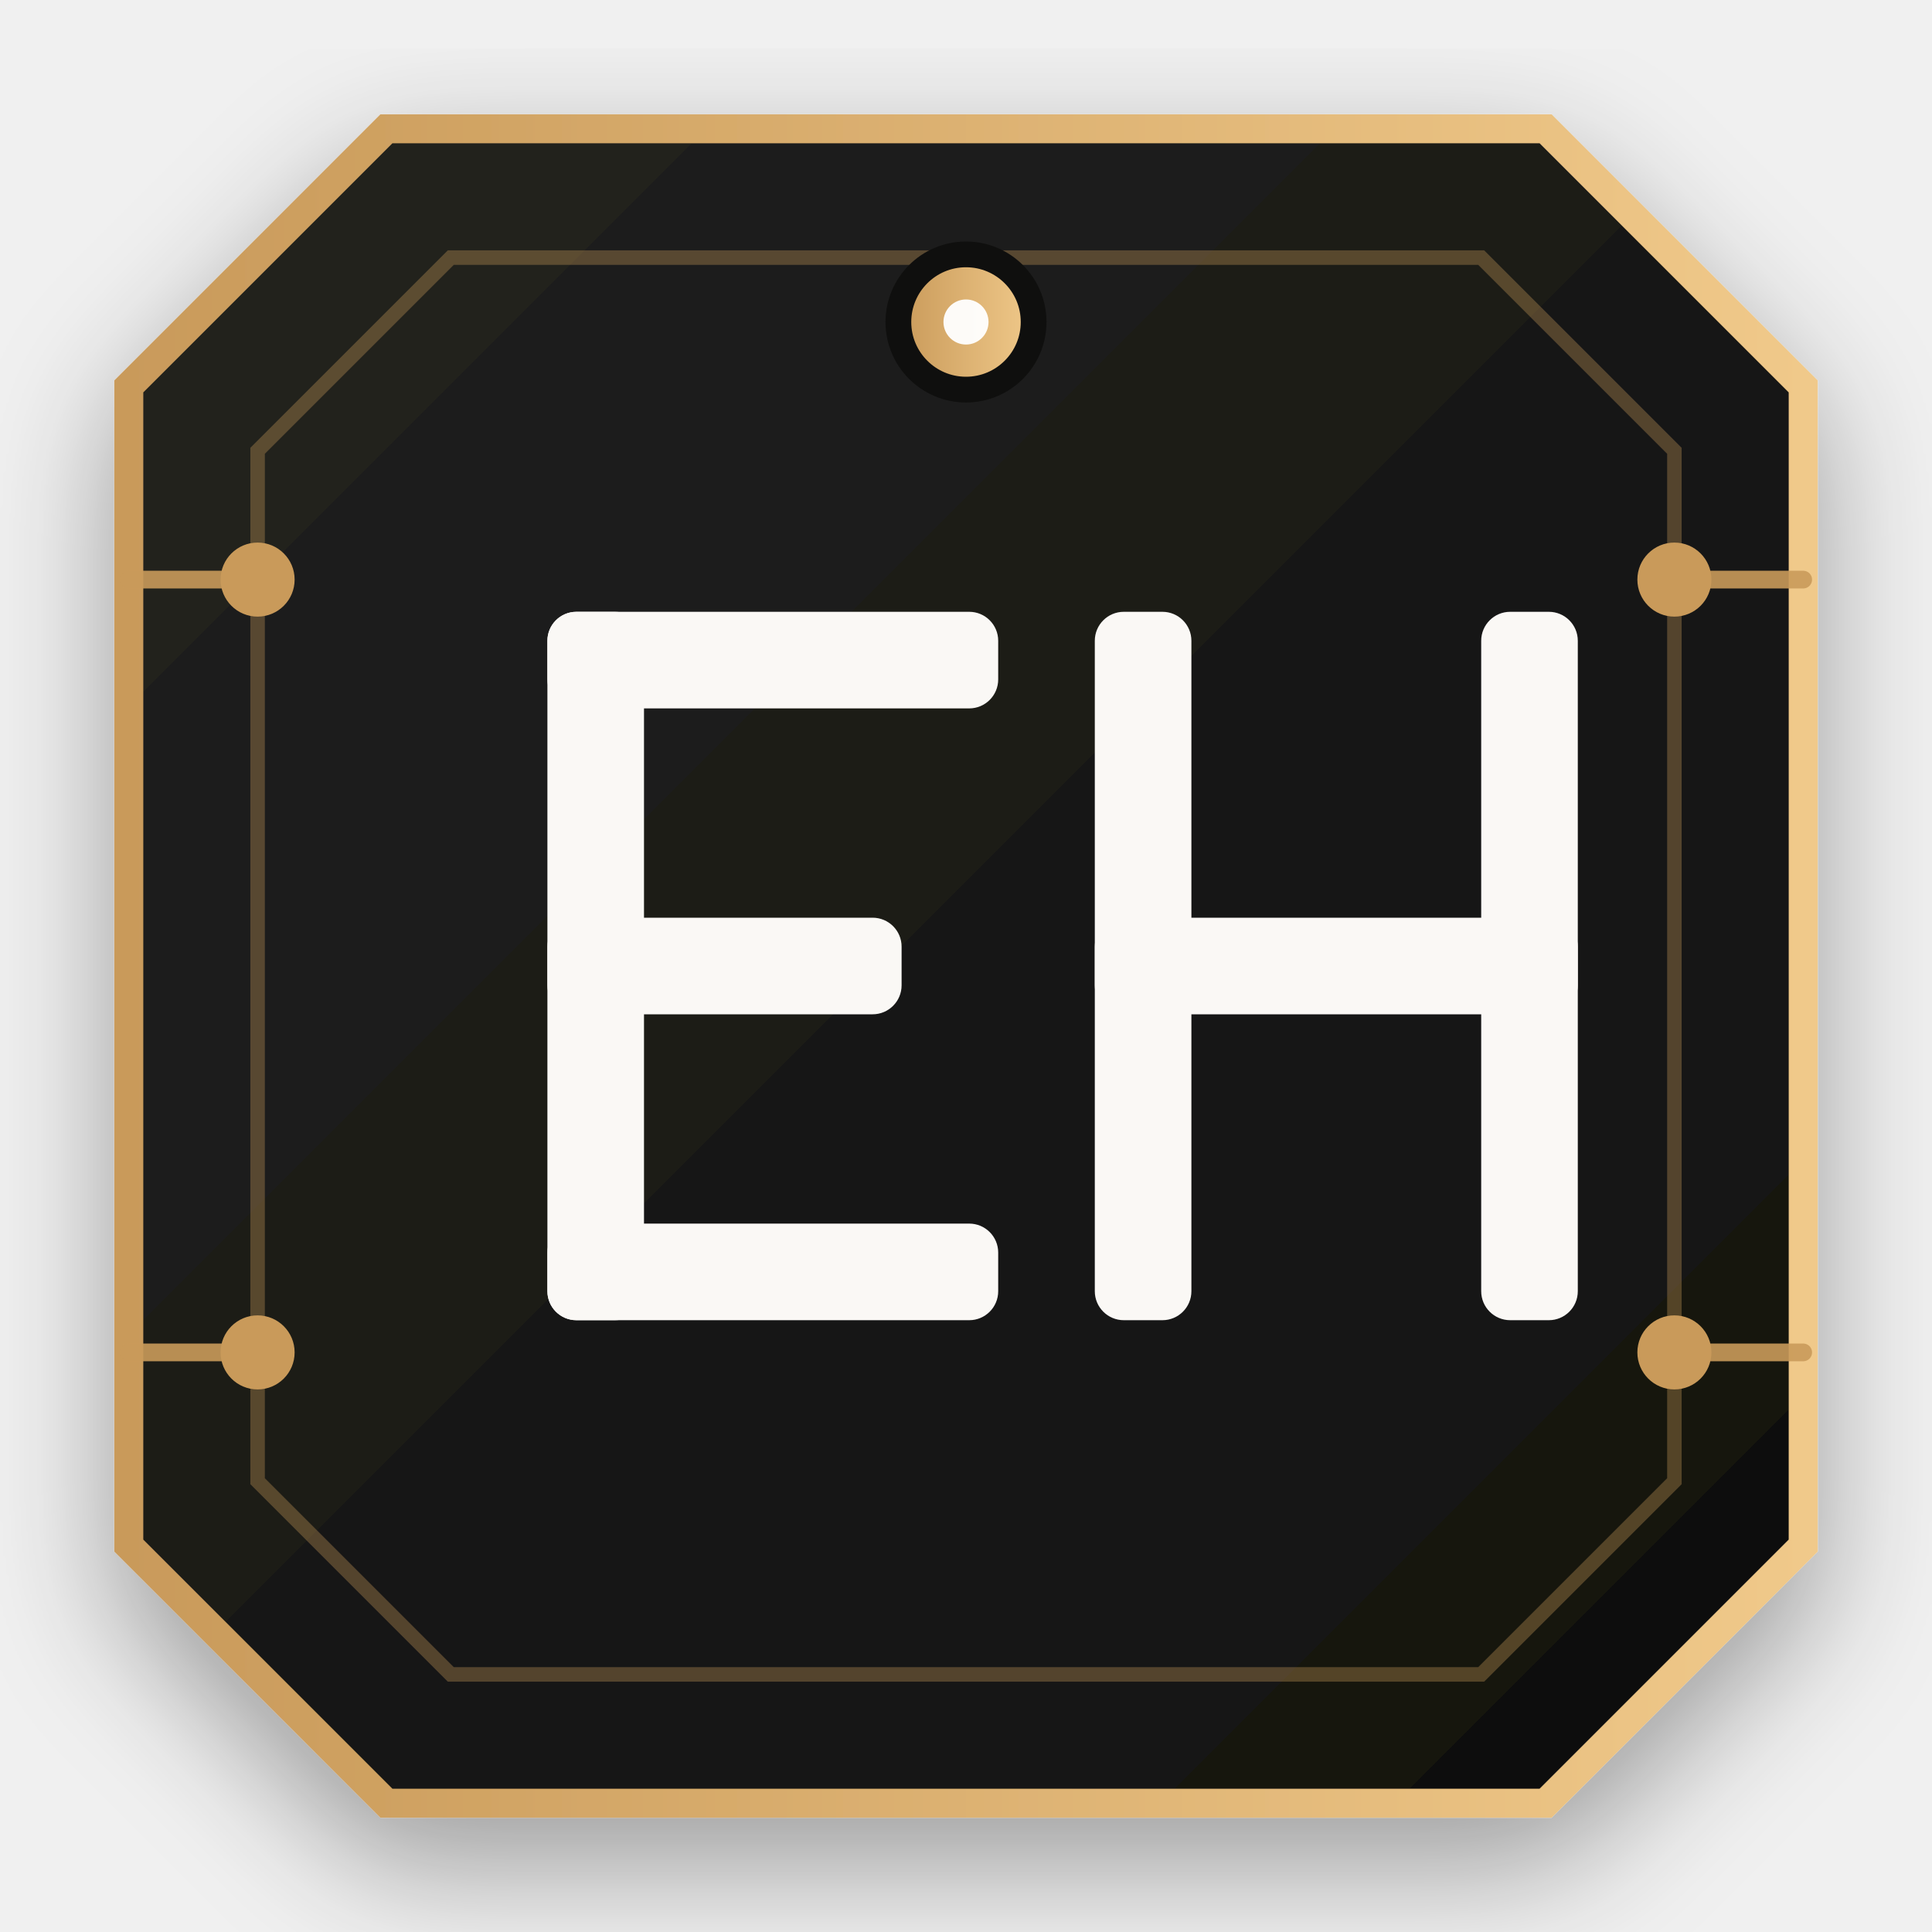
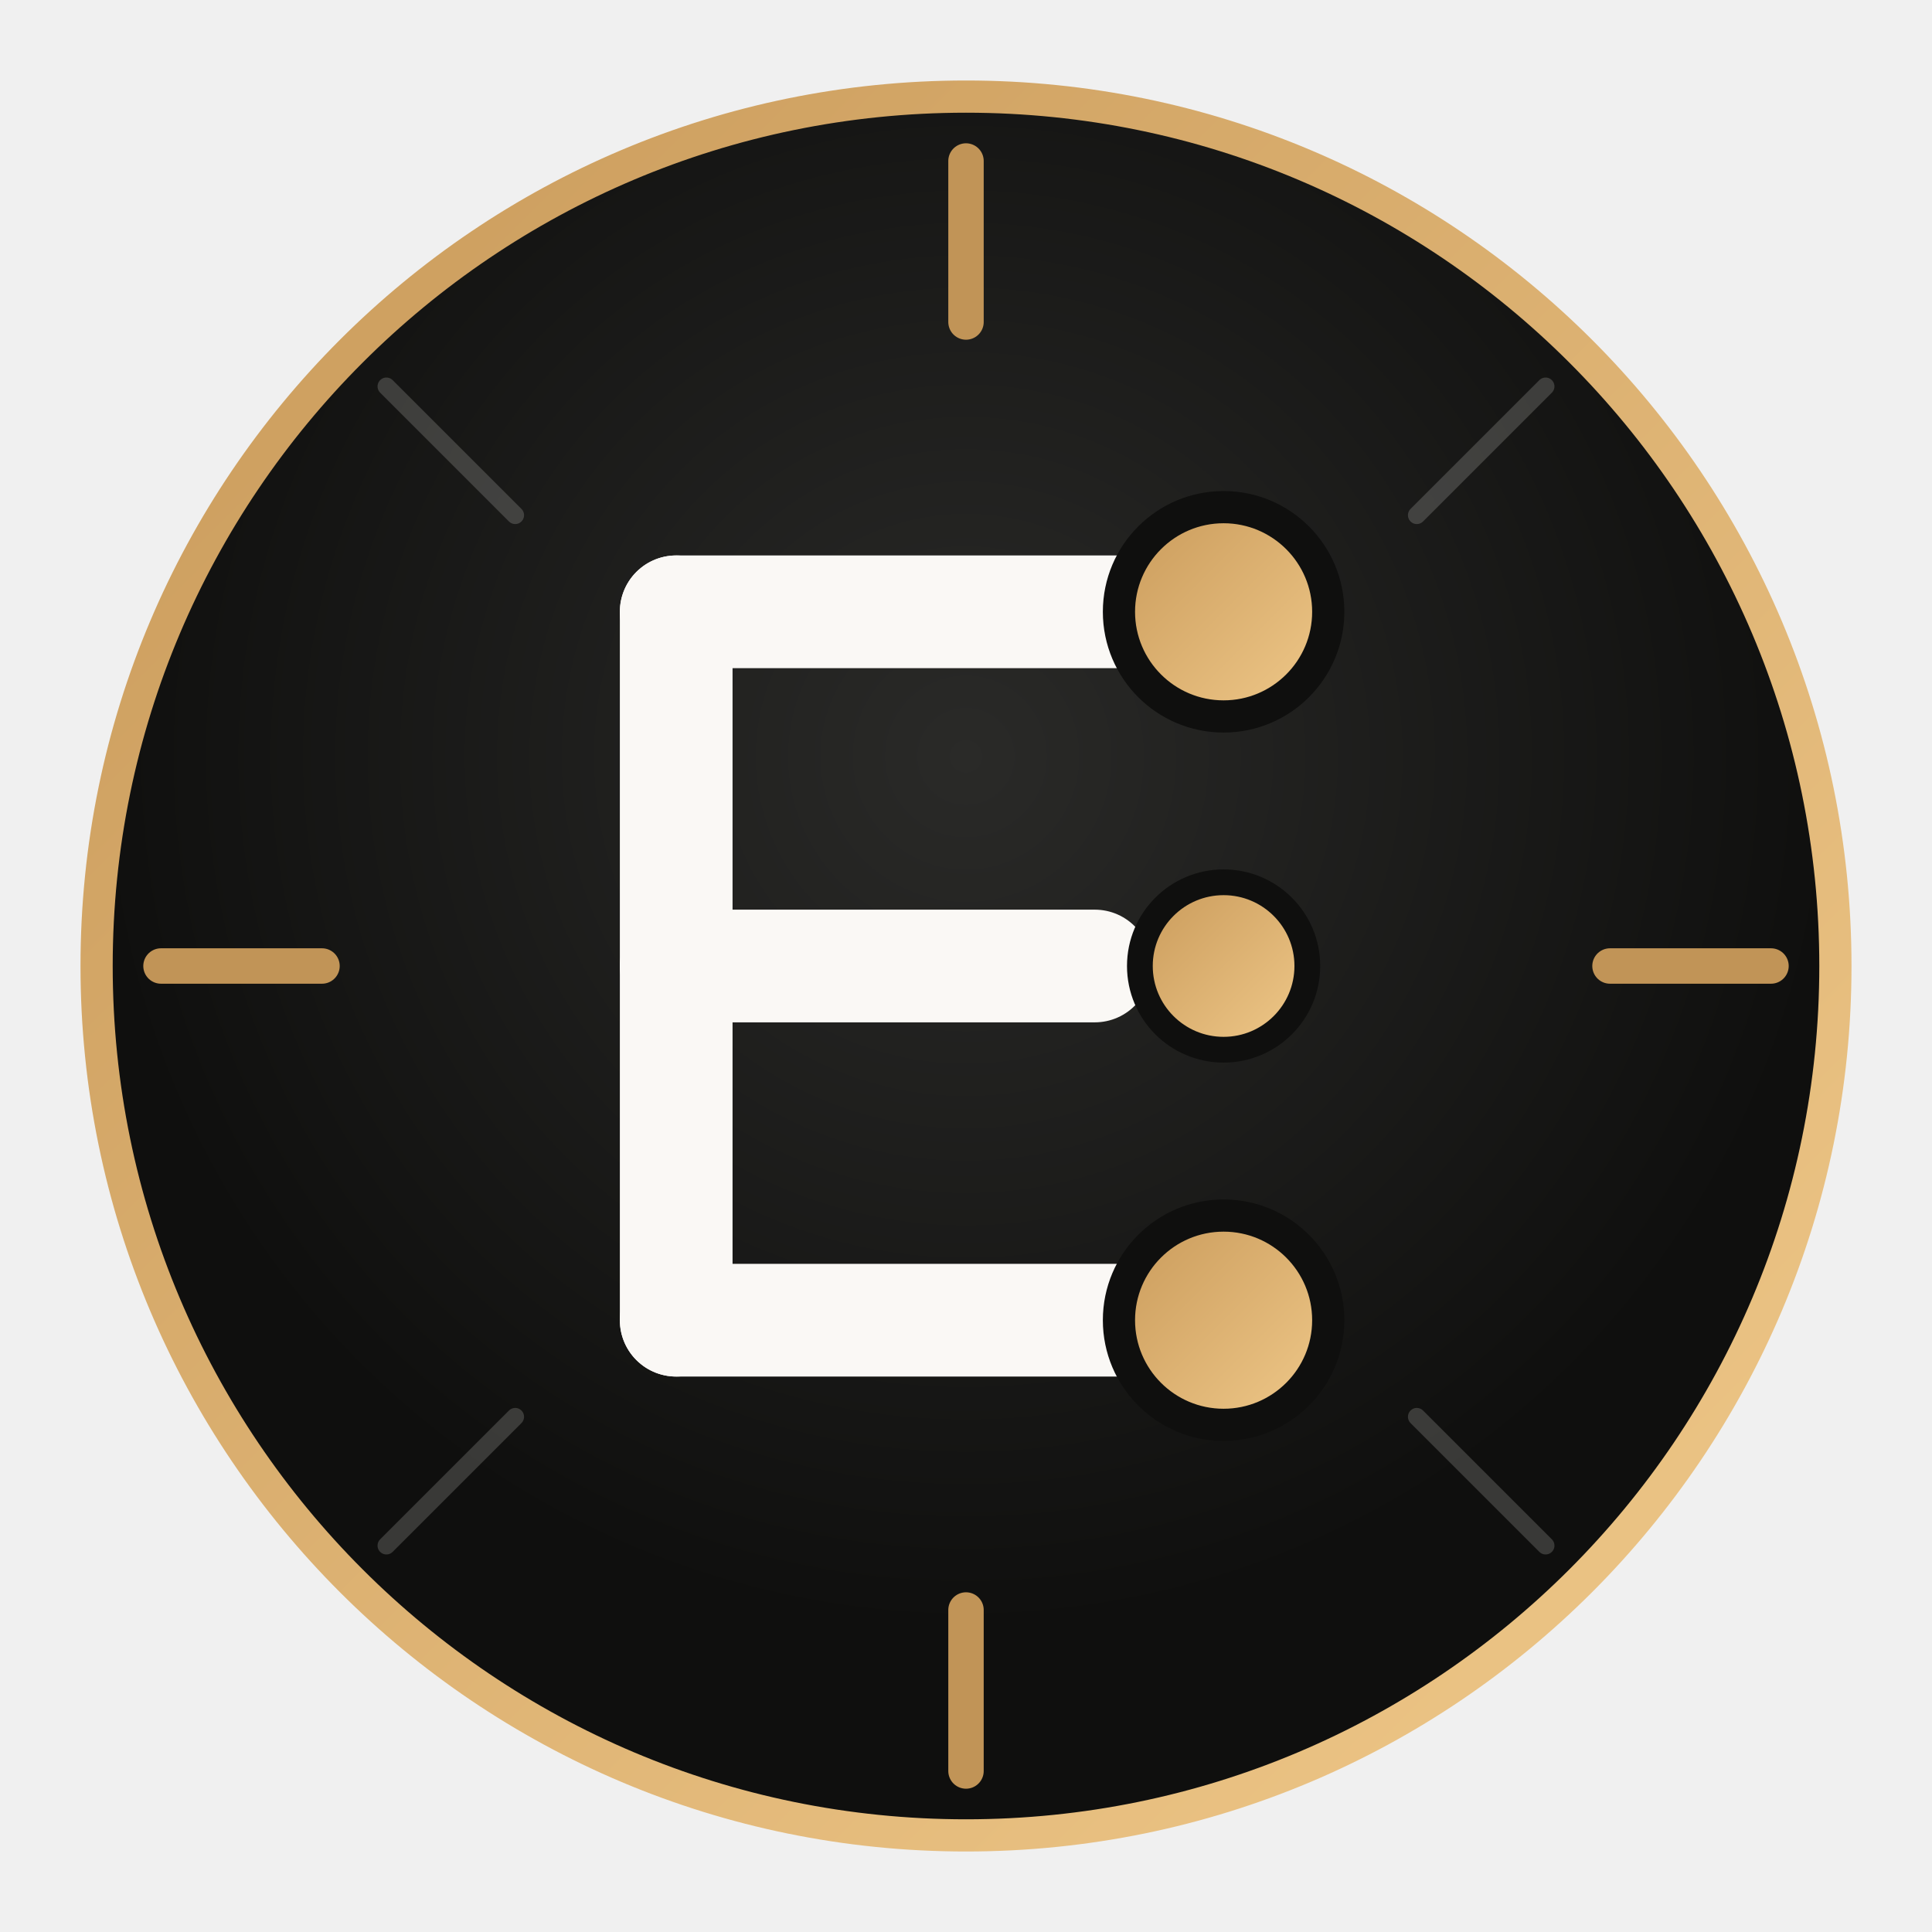
<svg xmlns="http://www.w3.org/2000/svg" viewBox="0 0 120 120" width="120" height="120" role="img" aria-label="Eldar Hamidov logo">
  <defs>
-     <linearGradient id="bg2" x1="0" y1="0" x2="1" y2="1">
-       <stop offset="0%" stop-color="#232320" />
+     <radialGradient id="bg3" cx="50%" cy="38%">
+       <stop offset="0%" stop-color="#2a2a28" />
      <stop offset="100%" stop-color="#0f0f0e" />
-     </linearGradient>
-     <linearGradient id="gold" x1="0" y1="0" x2="1" y2="0">
+     </radialGradient>
+     <linearGradient id="ring" x1="0" y1="0" x2="1" y2="1">
      <stop offset="0%" stop-color="#c99a5a" />
      <stop offset="100%" stop-color="#f0c98a" />
    </linearGradient>
-     <filter id="shadow" x="-20%" y="-20%" width="140%" height="140%">
-       <feDropShadow dx="0" dy="3" stdDeviation="4" flood-opacity="0.35" />
-     </filter>
  </defs>
-   <path d="M24 8 H96 L112 24 V96 L96 112 H24 L8 96 V24 Z" fill="url(#bg2)" stroke="url(#gold)" stroke-width="1.8" filter="url(#shadow)" />
-   <path d="M28 16 H92 L104 28 V92 L92 104 H28 L16 92 V28 Z" fill="none" stroke="#c99a5a" stroke-width="0.9" opacity="0.35" />
-   <g stroke="#c99a5a" stroke-width="1.1" opacity="0.9" fill="none" stroke-linecap="round">
-     <path d="M8 36 H16" />
-     <path d="M8 84 H16" />
-     <path d="M104 36 H112" />
-     <path d="M104 84 H112" />
+   <circle cx="60" cy="60" r="54" fill="url(#bg3)" stroke="url(#ring)" stroke-width="2" />
+   <g stroke="#c99a5a" stroke-width="2.2" stroke-linecap="round" opacity="0.95">
+     <path d="M60 10 V20" />
+     <path d="M60 100 V110" />
+     <path d="M10 60 H20" />
+     <path d="M100 60 H110" />
  </g>
-   <circle cx="16" cy="36" r="2.3" fill="#c99a5a" />
-   <circle cx="16" cy="84" r="2.3" fill="#c99a5a" />
-   <circle cx="104" cy="36" r="2.3" fill="#c99a5a" />
-   <circle cx="104" cy="84" r="2.3" fill="#c99a5a" />
-   <g font-family="Instrument Sans, sans-serif" font-weight="900" text-anchor="middle">
-     <g fill="#faf8f5">
-       <rect x="34" y="38" width="28" height="6" rx="1.8" />
-       <rect x="34" y="57" width="22" height="6" rx="1.8" />
-       <rect x="34" y="76" width="28" height="6" rx="1.8" />
-       <rect x="34" y="38" width="6" height="44" rx="1.8" />
-       <rect x="68" y="38" width="6" height="44" rx="1.8" />
-       <rect x="92" y="38" width="6" height="44" rx="1.8" />
-       <rect x="68" y="57" width="30" height="6" rx="1.8" />
-     </g>
+   <g stroke="#faf8f5" stroke-width="1.1" opacity="0.18" stroke-linecap="round">
+     <path d="M24 24 L32 32" />
+     <path d="M96 24 L88 32" />
+     <path d="M24 96 L32 88" />
+     <path d="M96 96 L88 88" />
  </g>
-   <circle cx="60" cy="20" r="4.2" fill="url(#gold)" stroke="#0f0f0e" stroke-width="1.6" />
-   <circle cx="60" cy="20" r="1.4" fill="#fff" opacity="0.95" />
+   <g fill="none" stroke-linecap="round">
+     <path d="M42 38 V82" stroke="#faf8f5" stroke-width="7" stroke-linecap="round" />
+     <path d="M42 38 H76" stroke="#faf8f5" stroke-width="7" />
+     <path d="M42 60 H68" stroke="#faf8f5" stroke-width="7" />
+     <path d="M42 82 H76" stroke="#faf8f5" stroke-width="7" />
+     <circle cx="76" cy="38" r="6.5" fill="url(#ring)" stroke="#0f0f0e" stroke-width="2" />
+     <circle cx="76" cy="60" r="5.2" fill="url(#ring)" stroke="#0f0f0e" stroke-width="1.6" />
+     <circle cx="76" cy="82" r="6.5" fill="url(#ring)" stroke="#0f0f0e" stroke-width="2" />
+   </g>
+   <circle cx="60" cy="60" r="1.8" fill="#fff" opacity="0.0" />
</svg>
